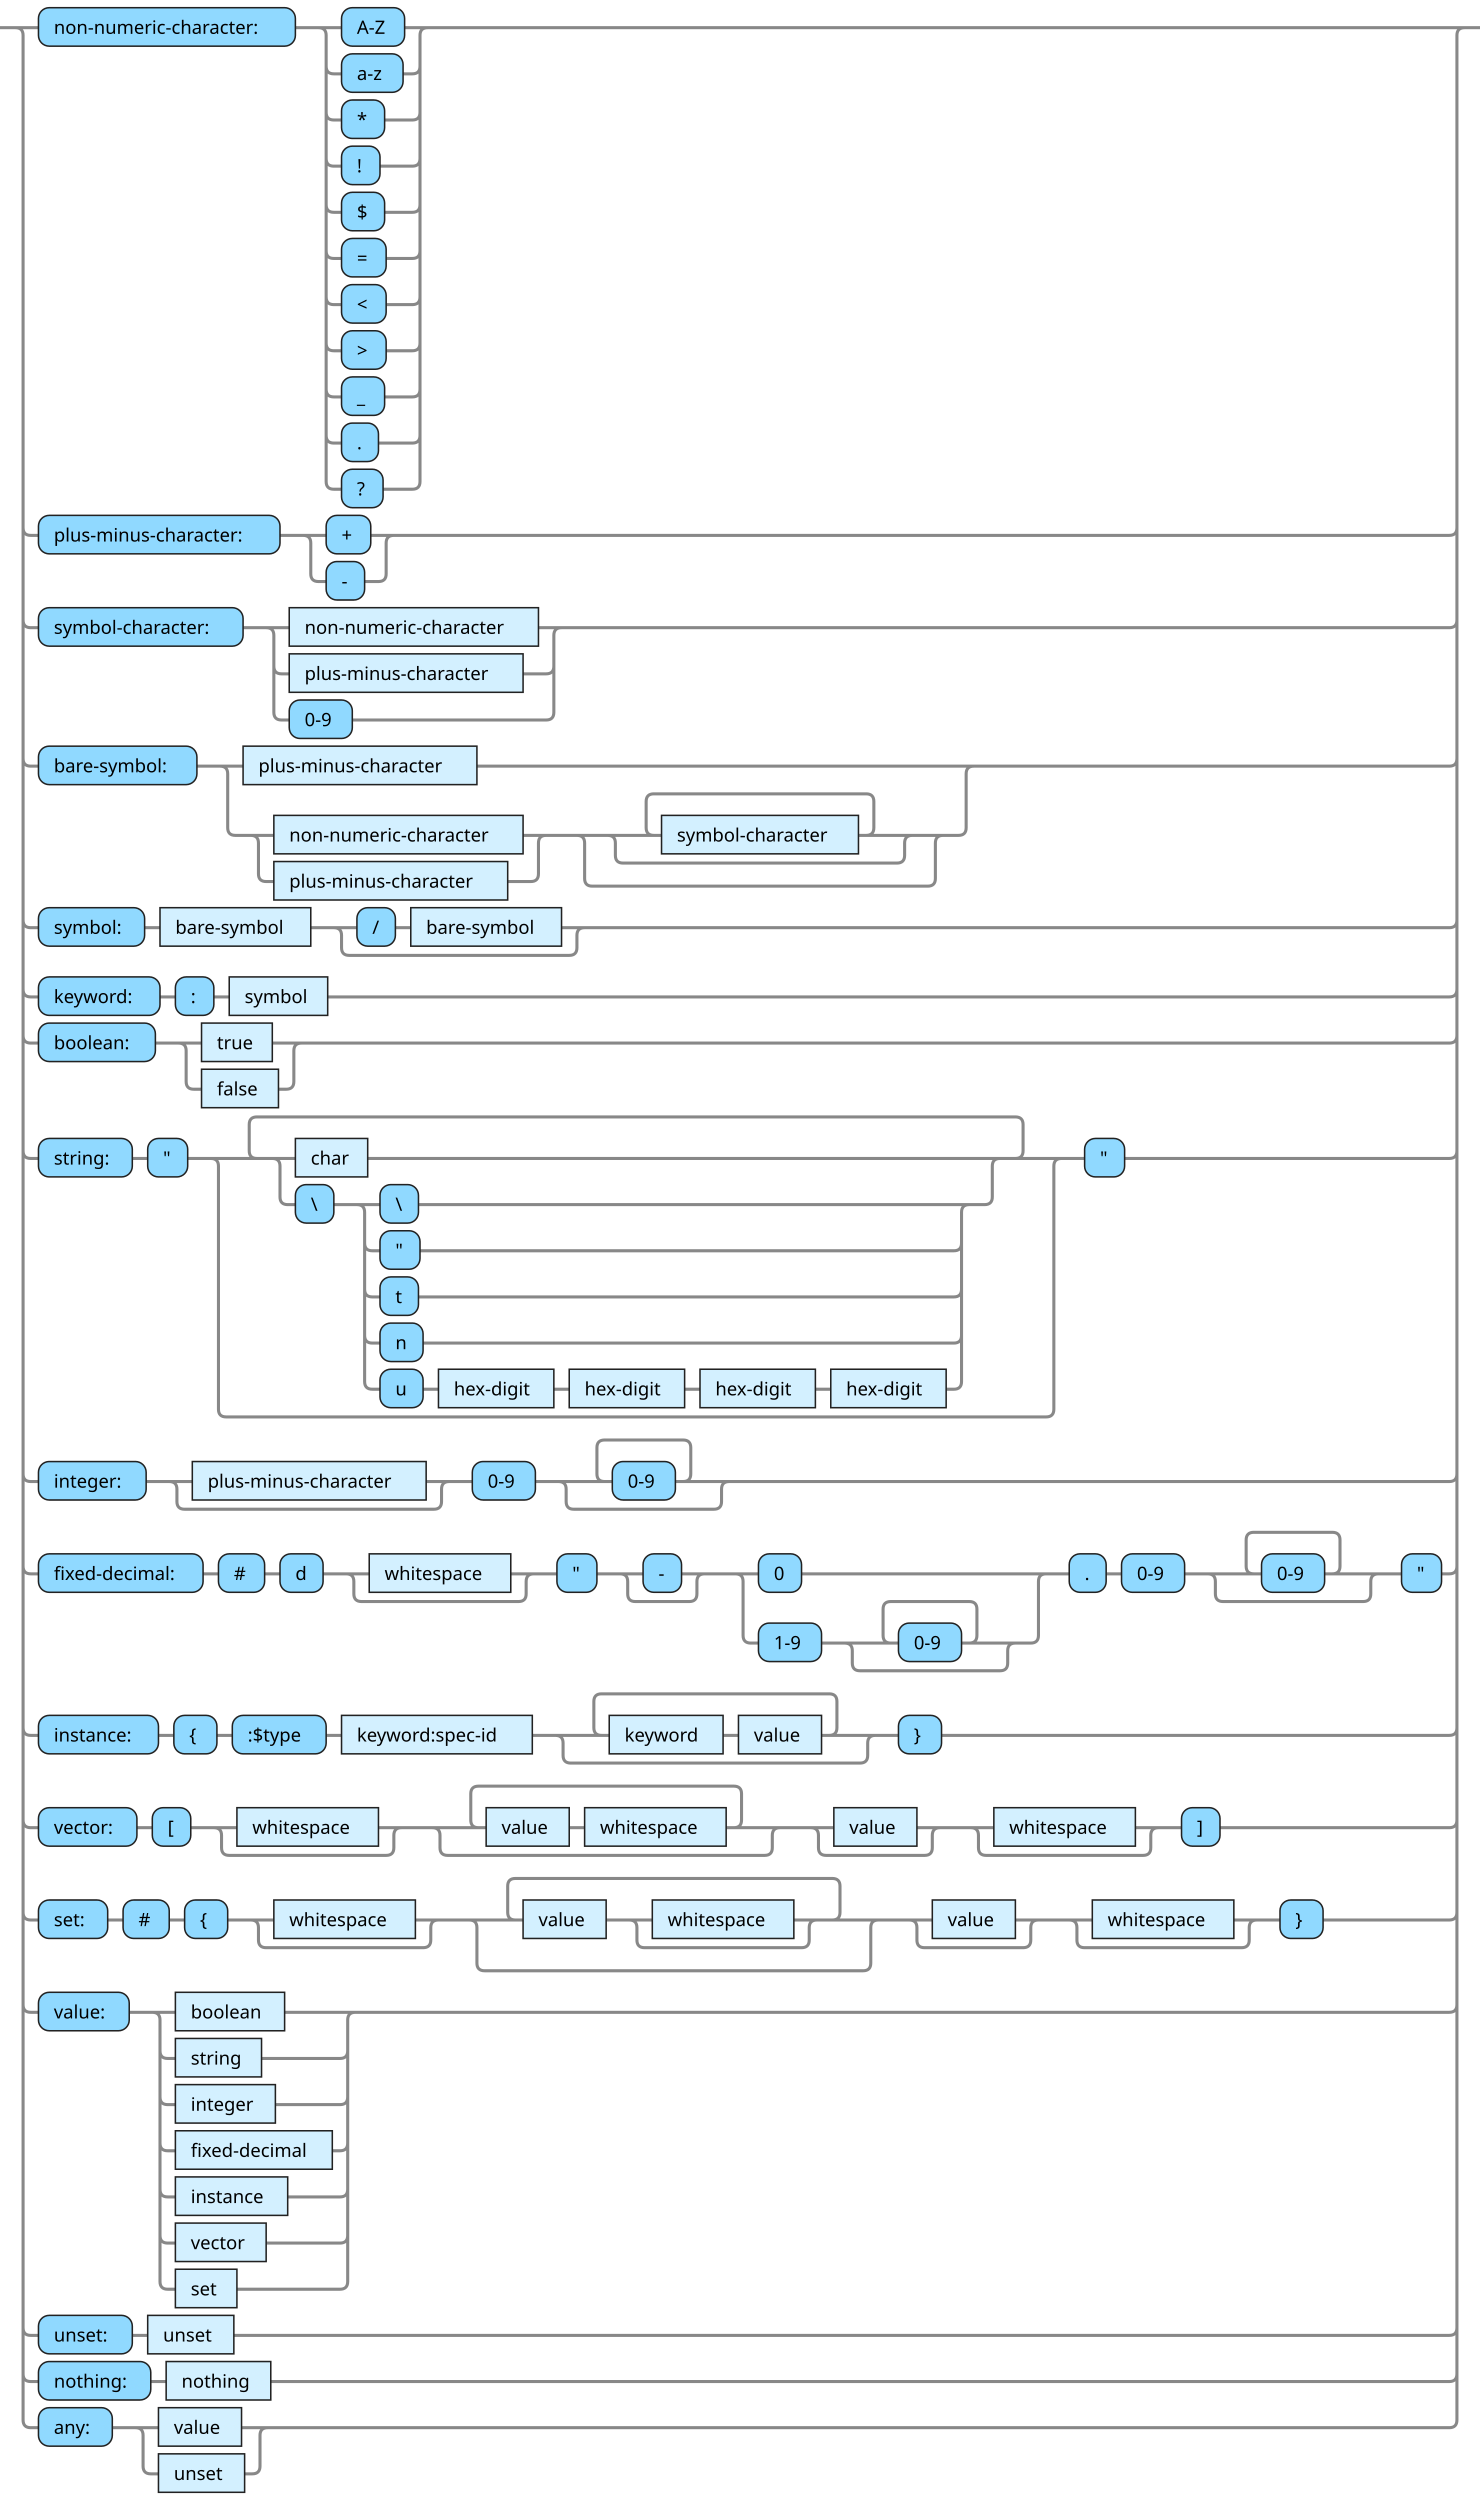
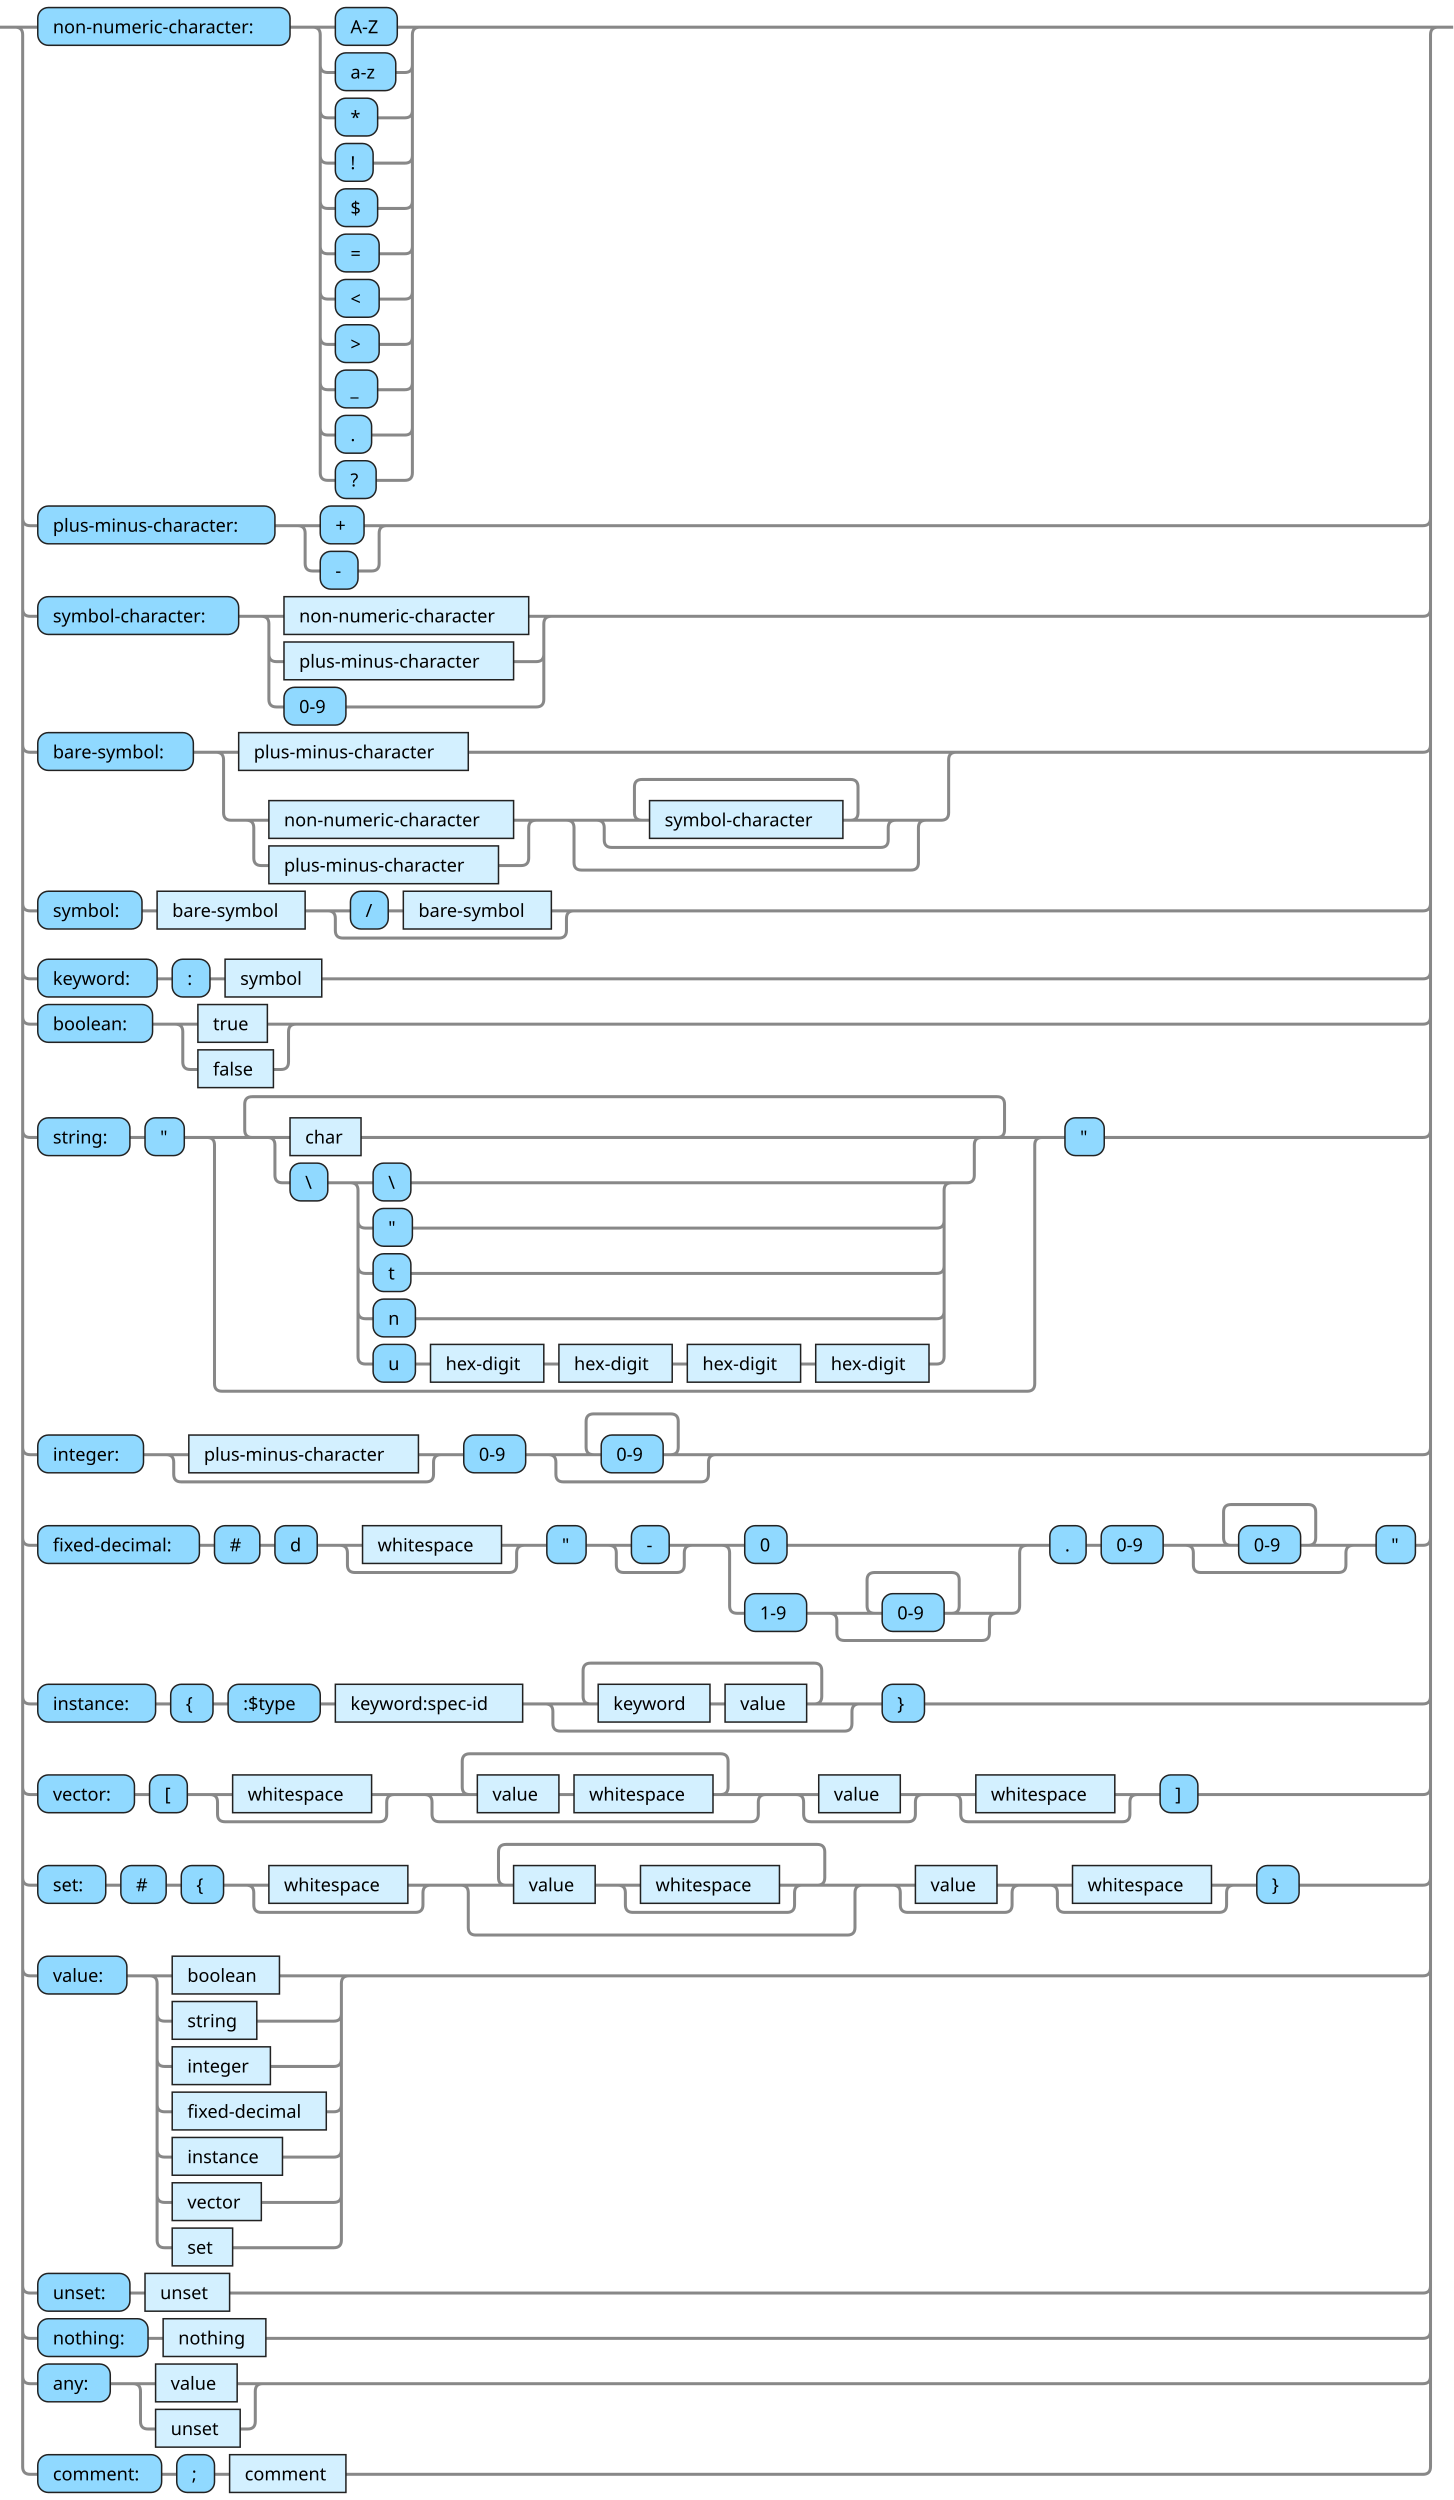
- <svg xmlns="http://www.w3.org/2000/svg" xmlns:xlink="http://www.w3.org/1999/xlink" version="1.1" width="962" height="1625" viewbox="0 0 962 1625">
+ <svg xmlns="http://www.w3.org/2000/svg" xmlns:xlink="http://www.w3.org/1999/xlink" version="1.1" width="962" height="1655" viewbox="0 0 962 1655">
  <defs>
    <style type="text/css">.c{fill: none; stroke: #888888; stroke-width: 2px;}.j{fill:#000000;font-family:Verdana,Sans-serif;font-size:12px;}.l{fill:#90d9ff;stroke:#222222;}.r{fill:#d3f0ff;stroke:#222222;}</style>
  </defs>
-   <path class="c" d="M0 18h25m167 0h30m41 0h20m-71 25q0 5 5 5h5m40 0h6q5 0 5-5m-61 30q0 5 5 5h5m28 0h18q5 0 5-5m-61 30q0 5 5 5h5m25 0h21q5 0 5-5m-61 30q0 5 5 5h5m28 0h18q5 0 5-5m-61 30q0 5 5 5h5m29 0h17q5 0 5-5m-61 30q0 5 5 5h5m29 0h17q5 0 5-5m-61 30q0 5 5 5h5m29 0h17q5 0 5-5m-61 30q0 5 5 5h5m28 0h18q5 0 5-5m-61 30q0 5 5 5h5m24 0h22q5 0 5-5m-66-265q5 0 5 5v290q0 5 5 5h5m27 0h19q5 0 5-5v-290q0-5 5-5m5 0h674m-942 325q0 5 5 5h5m157 0h30m29 0h20m-64 0q5 0 5 5v20q0 5 5 5h5m25 0h9q5 0 5-5v-20q0-5 5-5m5 0h681q5 0 5-5m-932 60q0 5 5 5h5m133 0h30m162 0h20m-192 25q0 5 5 5h5m152 0h15q5 0 5-5m-187-25q5 0 5 5v50q0 5 5 5h5m41 0h126q5 0 5-5v-50q0-5 5-5m5 0h572q5 0 5-5m-932 90q0 5 5 5h5m103 0h30m152 0h328m-495 0q5 0 5 5v35q0 5 5 5h25m162 0h20m-197 0q5 0 5 5v20q0 5 5 5h5m152 0h15q5 0 5-5v-20q0-5 5-5m5 0h70m-5 0q-5 0-5-5v-17q0-5 5-5h138q5 0 5 5v17q0 5-5 5m-5 0h40m-203 0q5 0 5 5v8q0 5 5 5h178q5 0 5-5v-8q0-5 5-5m5 0h20m-243 0q5 0 5 5v23q0 5 5 5h218q5 0 5-5v-23q0-5 5-5m5 0h5q5 0 5-5v-35q0-5 5-5m5 0h304q5 0 5-5m-932 105q0 5 5 5h5m69 0h10m98 0h30m25 0h10m98 0h20m-168 0q5 0 5 5v8q0 5 5 5h143q5 0 5-5v-8q0-5 5-5m5 0h557q5 0 5-5m-932 45q0 5 5 5h5m79 0h10m25 0h10m64 0h729q5 0 5-5m-932 30q0 5 5 5h5m76 0h30m46 0h24m-85 0q5 0 5 5v20q0 5 5 5h5m50 0h5q5 0 5-5v-20q0-5 5-5m5 0h741q5 0 5-5m-932 75q0 5 5 5h5m61 0h10m26 0h50m-5 0q-5 0-5-5v-17q0-5 5-5h493q5 0 5 5v17q0 5-5 5m-488 0h20m47 0h416m-478 0q5 0 5 5v20q0 5 5 5h5m25 0h30m25 0h363m-398 25q0 5 5 5h5m26 0h347q5 0 5-5m-388 30q0 5 5 5h5m25 0h348q5 0 5-5m-388 30q0 5 5 5h5m28 0h345q5 0 5-5m-393-85q5 0 5 5v110q0 5 5 5h5m28 0h10m75 0h10m75 0h10m75 0h10m75 0h5q5 0 5-5v-110q0-5 5-5m5 0h5q5 0 5-5v-20q0-5 5-5m5 0h40m-558 0q5 0 5 5v158q0 5 5 5h533q5 0 5-5v-158q0-5 5-5m5 0h10m26 0h211q5 0 5-5m-932 210q0 5 5 5h5m70 0h30m152 0h20m-187 0q5 0 5 5v8q0 5 5 5h162q5 0 5-5v-8q0-5 5-5m5 0h10m41 0h50m-5 0q-5 0-5-5v-17q0-5 5-5h51q5 0 5 5v17q0 5-5 5m-5 0h40m-116 0q5 0 5 5v8q0 5 5 5h91q5 0 5-5v-8q0-5 5-5m5 0h463q5 0 5-5m-932 60q0 5 5 5h5m107 0h10m30 0h10m28 0h30m92 0h20m-127 0q5 0 5 5v8q0 5 5 5h102q5 0 5-5v-8q0-5 5-5m5 0h10m26 0h30m25 0h20m-60 0q5 0 5 5v8q0 5 5 5h35q5 0 5-5v-8q0-5 5-5m5 0h30m28 0h164m-207 0q5 0 5 5v35q0 5 5 5h5m41 0h50m-5 0q-5 0-5-5v-17q0-5 5-5h51q5 0 5 5v17q0 5-5 5m-5 0h40m-116 0q5 0 5 5v8q0 5 5 5h91q5 0 5-5v-8q0-5 5-5m5 0h5q5 0 5-5v-35q0-5 5-5m5 0h10m24 0h10m41 0h50m-5 0q-5 0-5-5v-17q0-5 5-5h51q5 0 5 5v17q0 5-5 5m-5 0h40m-116 0q5 0 5 5v8q0 5 5 5h91q5 0 5-5v-8q0-5 5-5m5 0h10m26 0h5q5 0 5-5m-932 105q0 5 5 5h5m78 0h10m28 0h10m61 0h10m124 0h50m-5 0q-5 0-5-5v-17q0-5 5-5h148q5 0 5 5v17q0 5-5 5m-69 0h10m54 0h40m-213 0q5 0 5 5v8q0 5 5 5h188q5 0 5-5v-8q0-5 5-5m5 0h10m28 0h330q5 0 5-5m-932 60q0 5 5 5h5m64 0h10m25 0h30m92 0h20m-127 0q5 0 5 5v8q0 5 5 5h102q5 0 5-5v-8q0-5 5-5m5 0h50m-5 0q-5 0-5-5v-17q0-5 5-5h166q5 0 5 5v17q0 5-5 5m-107 0h10m92 0h40m-231 0q5 0 5 5v8q0 5 5 5h206q5 0 5-5v-8q0-5 5-5m5 0h30m54 0h20m-89 0q5 0 5 5v8q0 5 5 5h64q5 0 5-5v-8q0-5 5-5m5 0h30m92 0h20m-127 0q5 0 5 5v8q0 5 5 5h102q5 0 5-5v-8q0-5 5-5m5 0h10m25 0h149q5 0 5-5m-932 60q0 5 5 5h5m45 0h10m30 0h10m28 0h30m92 0h20m-127 0q5 0 5 5v8q0 5 5 5h102q5 0 5-5v-8q0-5 5-5m5 0h50m-5 0q-5 0-5-5v-17q0-5 5-5h206q5 0 5 5v17q0 5-5 5m-147 0h30m92 0h20m-127 0q5 0 5 5v8q0 5 5 5h102q5 0 5-5v-8q0-5 5-5m5 0h40m-271 0q5 0 5 5v23q0 5 5 5h246q5 0 5-5v-23q0-5 5-5m5 0h30m54 0h20m-89 0q5 0 5 5v8q0 5 5 5h64q5 0 5-5v-8q0-5 5-5m5 0h30m92 0h20m-127 0q5 0 5 5v8q0 5 5 5h102q5 0 5-5v-8q0-5 5-5m5 0h10m28 0h82q5 0 5-5m-932 60q0 5 5 5h5m59 0h30m71 0h51m-132 25q0 5 5 5h5m56 0h51q5 0 5-5m-122 30q0 5 5 5h5m65 0h42q5 0 5-5m-122 30q0 5 5 5h5m102 0h5q5 0 5-5m-122 30q0 5 5 5h5m73 0h34q5 0 5-5m-122 30q0 5 5 5h5m59 0h48q5 0 5-5m-127-145q5 0 5 5v170q0 5 5 5h5m40 0h67q5 0 5-5v-170q0-5 5-5m5 0h706q5 0 5-5m-932 210q0 5 5 5h5m61 0h10m56 0h790q5 0 5-5m-932 30q0 5 5 5h5m73 0h10m68 0h766q5 0 5-5m-937-1525q5 0 5 5v1550q0 5 5 5h5m48 0h30m54 0h22m-91 0q5 0 5 5v20q0 5 5 5h5m56 0h5q5 0 5-5v-20q0-5 5-5m5 0h763q5 0 5-5v-1550q0-5 5-5m5 0h5" />
+   <path class="c" d="M0 18h25m167 0h30m41 0h20m-71 25q0 5 5 5h5m40 0h6q5 0 5-5m-61 30q0 5 5 5h5m28 0h18q5 0 5-5m-61 30q0 5 5 5h5m25 0h21q5 0 5-5m-61 30q0 5 5 5h5m28 0h18q5 0 5-5m-61 30q0 5 5 5h5m29 0h17q5 0 5-5m-61 30q0 5 5 5h5m29 0h17q5 0 5-5m-61 30q0 5 5 5h5m29 0h17q5 0 5-5m-61 30q0 5 5 5h5m28 0h18q5 0 5-5m-61 30q0 5 5 5h5m24 0h22q5 0 5-5m-66-265q5 0 5 5v290q0 5 5 5h5m27 0h19q5 0 5-5v-290q0-5 5-5m5 0h674m-942 325q0 5 5 5h5m157 0h30m29 0h20m-64 0q5 0 5 5v20q0 5 5 5h5m25 0h9q5 0 5-5v-20q0-5 5-5m5 0h681q5 0 5-5m-932 60q0 5 5 5h5m133 0h30m162 0h20m-192 25q0 5 5 5h5m152 0h15q5 0 5-5m-187-25q5 0 5 5v50q0 5 5 5h5m41 0h126q5 0 5-5v-50q0-5 5-5m5 0h572q5 0 5-5m-932 90q0 5 5 5h5m103 0h30m152 0h328m-495 0q5 0 5 5v35q0 5 5 5h25m162 0h20m-197 0q5 0 5 5v20q0 5 5 5h5m152 0h15q5 0 5-5v-20q0-5 5-5m5 0h70m-5 0q-5 0-5-5v-17q0-5 5-5h138q5 0 5 5v17q0 5-5 5m-5 0h40m-203 0q5 0 5 5v8q0 5 5 5h178q5 0 5-5v-8q0-5 5-5m5 0h20m-243 0q5 0 5 5v23q0 5 5 5h218q5 0 5-5v-23q0-5 5-5m5 0h5q5 0 5-5v-35q0-5 5-5m5 0h304q5 0 5-5m-932 105q0 5 5 5h5m69 0h10m98 0h30m25 0h10m98 0h20m-168 0q5 0 5 5v8q0 5 5 5h143q5 0 5-5v-8q0-5 5-5m5 0h557q5 0 5-5m-932 45q0 5 5 5h5m79 0h10m25 0h10m64 0h729q5 0 5-5m-932 30q0 5 5 5h5m76 0h30m46 0h24m-85 0q5 0 5 5v20q0 5 5 5h5m50 0h5q5 0 5-5v-20q0-5 5-5m5 0h741q5 0 5-5m-932 75q0 5 5 5h5m61 0h10m26 0h50m-5 0q-5 0-5-5v-17q0-5 5-5h493q5 0 5 5v17q0 5-5 5m-488 0h20m47 0h416m-478 0q5 0 5 5v20q0 5 5 5h5m25 0h30m25 0h363m-398 25q0 5 5 5h5m26 0h347q5 0 5-5m-388 30q0 5 5 5h5m25 0h348q5 0 5-5m-388 30q0 5 5 5h5m28 0h345q5 0 5-5m-393-85q5 0 5 5v110q0 5 5 5h5m28 0h10m75 0h10m75 0h10m75 0h10m75 0h5q5 0 5-5v-110q0-5 5-5m5 0h5q5 0 5-5v-20q0-5 5-5m5 0h40m-558 0q5 0 5 5v158q0 5 5 5h533q5 0 5-5v-158q0-5 5-5m5 0h10m26 0h211q5 0 5-5m-932 210q0 5 5 5h5m70 0h30m152 0h20m-187 0q5 0 5 5v8q0 5 5 5h162q5 0 5-5v-8q0-5 5-5m5 0h10m41 0h50m-5 0q-5 0-5-5v-17q0-5 5-5h51q5 0 5 5v17q0 5-5 5m-5 0h40m-116 0q5 0 5 5v8q0 5 5 5h91q5 0 5-5v-8q0-5 5-5m5 0h463q5 0 5-5m-932 60q0 5 5 5h5m107 0h10m30 0h10m28 0h30m92 0h20m-127 0q5 0 5 5v8q0 5 5 5h102q5 0 5-5v-8q0-5 5-5m5 0h10m26 0h30m25 0h20m-60 0q5 0 5 5v8q0 5 5 5h35q5 0 5-5v-8q0-5 5-5m5 0h30m28 0h164m-207 0q5 0 5 5v35q0 5 5 5h5m41 0h50m-5 0q-5 0-5-5v-17q0-5 5-5h51q5 0 5 5v17q0 5-5 5m-5 0h40m-116 0q5 0 5 5v8q0 5 5 5h91q5 0 5-5v-8q0-5 5-5m5 0h5q5 0 5-5v-35q0-5 5-5m5 0h10m24 0h10m41 0h50m-5 0q-5 0-5-5v-17q0-5 5-5h51q5 0 5 5v17q0 5-5 5m-5 0h40m-116 0q5 0 5 5v8q0 5 5 5h91q5 0 5-5v-8q0-5 5-5m5 0h10m26 0h5q5 0 5-5m-932 105q0 5 5 5h5m78 0h10m28 0h10m61 0h10m124 0h50m-5 0q-5 0-5-5v-17q0-5 5-5h148q5 0 5 5v17q0 5-5 5m-69 0h10m54 0h40m-213 0q5 0 5 5v8q0 5 5 5h188q5 0 5-5v-8q0-5 5-5m5 0h10m28 0h330q5 0 5-5m-932 60q0 5 5 5h5m64 0h10m25 0h30m92 0h20m-127 0q5 0 5 5v8q0 5 5 5h102q5 0 5-5v-8q0-5 5-5m5 0h50m-5 0q-5 0-5-5v-17q0-5 5-5h166q5 0 5 5v17q0 5-5 5m-107 0h10m92 0h40m-231 0q5 0 5 5v8q0 5 5 5h206q5 0 5-5v-8q0-5 5-5m5 0h30m54 0h20m-89 0q5 0 5 5v8q0 5 5 5h64q5 0 5-5v-8q0-5 5-5m5 0h30m92 0h20m-127 0q5 0 5 5v8q0 5 5 5h102q5 0 5-5v-8q0-5 5-5m5 0h10m25 0h149q5 0 5-5m-932 60q0 5 5 5h5m45 0h10m30 0h10m28 0h30m92 0h20m-127 0q5 0 5 5v8q0 5 5 5h102q5 0 5-5v-8q0-5 5-5m5 0h50m-5 0q-5 0-5-5v-17q0-5 5-5h206q5 0 5 5v17q0 5-5 5m-147 0h30m92 0h20m-127 0q5 0 5 5v8q0 5 5 5h102q5 0 5-5v-8q0-5 5-5m5 0h40m-271 0q5 0 5 5v23q0 5 5 5h246q5 0 5-5v-23q0-5 5-5m5 0h30m54 0h20m-89 0q5 0 5 5v8q0 5 5 5h64q5 0 5-5v-8q0-5 5-5m5 0h30m92 0h20m-127 0q5 0 5 5v8q0 5 5 5h102q5 0 5-5v-8q0-5 5-5m5 0h10m28 0h82q5 0 5-5m-932 60q0 5 5 5h5m59 0h30m71 0h51m-132 25q0 5 5 5h5m56 0h51q5 0 5-5m-122 30q0 5 5 5h5m65 0h42q5 0 5-5m-122 30q0 5 5 5h5m102 0h5q5 0 5-5m-122 30q0 5 5 5h5m73 0h34q5 0 5-5m-122 30q0 5 5 5h5m59 0h48q5 0 5-5m-127-145q5 0 5 5v170q0 5 5 5h5m40 0h67q5 0 5-5v-170q0-5 5-5m5 0h706q5 0 5-5m-932 210q0 5 5 5h5m61 0h10m56 0h790q5 0 5-5m-932 30q0 5 5 5h5m73 0h10m68 0h766q5 0 5-5m-932 30q0 5 5 5h5m48 0h30m54 0h22m-91 0q5 0 5 5v20q0 5 5 5h5m56 0h5q5 0 5-5v-20q0-5 5-5m5 0h763q5 0 5-5m-937-1555q5 0 5 5v1610q0 5 5 5h5m82 0h10m25 0h10m77 0h713q5 0 5-5v-1610q0-5 5-5m5 0h5" />
  <rect class="l" x="25" y="5" width="167" height="25" rx="7" />
  <text class="j" x="35" y="22">non-numeric-character:</text>
  <rect class="l" x="222" y="5" width="41" height="25" rx="7" />
  <text class="j" x="232" y="22">A-Z</text>
  <rect class="l" x="222" y="35" width="40" height="25" rx="7" />
  <text class="j" x="232" y="52">a-z</text>
  <rect class="l" x="222" y="65" width="28" height="25" rx="7" />
  <text class="j" x="232" y="82">*</text>
  <rect class="l" x="222" y="95" width="25" height="25" rx="7" />
  <text class="j" x="232" y="112">!</text>
  <rect class="l" x="222" y="125" width="28" height="25" rx="7" />
  <text class="j" x="232" y="142">$</text>
  <rect class="l" x="222" y="155" width="29" height="25" rx="7" />
  <text class="j" x="232" y="172">=</text>
  <rect class="l" x="222" y="185" width="29" height="25" rx="7" />
  <text class="j" x="232" y="202">&lt;</text>
  <rect class="l" x="222" y="215" width="29" height="25" rx="7" />
  <text class="j" x="232" y="232">&gt;</text>
  <rect class="l" x="222" y="245" width="28" height="25" rx="7" />
  <text class="j" x="232" y="262">_</text>
  <rect class="l" x="222" y="275" width="24" height="25" rx="7" />
  <text class="j" x="232" y="292">.</text>
  <rect class="l" x="222" y="305" width="27" height="25" rx="7" />
  <text class="j" x="232" y="322">?</text>
  <rect class="l" x="25" y="335" width="157" height="25" rx="7" />
  <text class="j" x="35" y="352">plus-minus-character:</text>
  <rect class="l" x="212" y="335" width="29" height="25" rx="7" />
  <text class="j" x="222" y="352">+</text>
  <rect class="l" x="212" y="365" width="25" height="25" rx="7" />
  <text class="j" x="222" y="382">-</text>
  <rect class="l" x="25" y="395" width="133" height="25" rx="7" />
  <text class="j" x="35" y="412">symbol-character:</text>
  <a xlink:href="#non-numeric-character">
    <rect class="r" x="188" y="395" width="162" height="25" />
    <text class="j" x="198" y="412">non-numeric-character</text>
  </a>
  <a xlink:href="#plus-minus-character">
    <rect class="r" x="188" y="425" width="152" height="25" />
    <text class="j" x="198" y="442">plus-minus-character</text>
  </a>
  <rect class="l" x="188" y="455" width="41" height="25" rx="7" />
  <text class="j" x="198" y="472">0-9</text>
  <rect class="l" x="25" y="485" width="103" height="25" rx="7" />
  <text class="j" x="35" y="502">bare-symbol:</text>
  <a xlink:href="#plus-minus-character">
    <rect class="r" x="158" y="485" width="152" height="25" />
    <text class="j" x="168" y="502">plus-minus-character</text>
  </a>
  <a xlink:href="#non-numeric-character">
    <rect class="r" x="178" y="530" width="162" height="25" />
    <text class="j" x="188" y="547">non-numeric-character</text>
  </a>
  <a xlink:href="#plus-minus-character">
    <rect class="r" x="178" y="560" width="152" height="25" />
    <text class="j" x="188" y="577">plus-minus-character</text>
  </a>
  <a xlink:href="#symbol-character">
    <rect class="r" x="430" y="530" width="128" height="25" />
    <text class="j" x="440" y="547">symbol-character</text>
  </a>
  <rect class="l" x="25" y="590" width="69" height="25" rx="7" />
  <text class="j" x="35" y="607">symbol:</text>
  <a xlink:href="#bare-symbol">
    <rect class="r" x="104" y="590" width="98" height="25" />
    <text class="j" x="114" y="607">bare-symbol</text>
  </a>
  <rect class="l" x="232" y="590" width="25" height="25" rx="7" />
  <text class="j" x="242" y="607">/</text>
  <a xlink:href="#bare-symbol">
    <rect class="r" x="267" y="590" width="98" height="25" />
    <text class="j" x="277" y="607">bare-symbol</text>
  </a>
  <rect class="l" x="25" y="635" width="79" height="25" rx="7" />
  <text class="j" x="35" y="652">keyword:</text>
  <rect class="l" x="114" y="635" width="25" height="25" rx="7" />
  <text class="j" x="124" y="652">:</text>
  <a xlink:href="#symbol">
    <rect class="r" x="149" y="635" width="64" height="25" />
    <text class="j" x="159" y="652">symbol</text>
  </a>
  <rect class="l" x="25" y="665" width="76" height="25" rx="7" />
  <text class="j" x="35" y="682">boolean:</text>
  <a xlink:href="#true">
    <rect class="r" x="131" y="665" width="46" height="25" />
    <text class="j" x="141" y="682">true</text>
  </a>
  <a xlink:href="#false">
    <rect class="r" x="131" y="695" width="50" height="25" />
    <text class="j" x="141" y="712">false</text>
  </a>
  <rect class="l" x="25" y="740" width="61" height="25" rx="7" />
  <text class="j" x="35" y="757">string:</text>
  <rect class="l" x="96" y="740" width="26" height="25" rx="7" />
  <text class="j" x="106" y="757">"</text>
  <a xlink:href="#char">
    <rect class="r" x="192" y="740" width="47" height="25" />
    <text class="j" x="202" y="757">char</text>
  </a>
  <rect class="l" x="192" y="770" width="25" height="25" rx="7" />
  <text class="j" x="202" y="787">\</text>
  <rect class="l" x="247" y="770" width="25" height="25" rx="7" />
  <text class="j" x="257" y="787">\</text>
  <rect class="l" x="247" y="800" width="26" height="25" rx="7" />
  <text class="j" x="257" y="817">"</text>
  <rect class="l" x="247" y="830" width="25" height="25" rx="7" />
  <text class="j" x="257" y="847">t</text>
  <rect class="l" x="247" y="860" width="28" height="25" rx="7" />
  <text class="j" x="257" y="877">n</text>
  <rect class="l" x="247" y="890" width="28" height="25" rx="7" />
  <text class="j" x="257" y="907">u</text>
  <a xlink:href="#hex-digit">
    <rect class="r" x="285" y="890" width="75" height="25" />
    <text class="j" x="295" y="907">hex-digit</text>
  </a>
  <a xlink:href="#hex-digit">
    <rect class="r" x="370" y="890" width="75" height="25" />
    <text class="j" x="380" y="907">hex-digit</text>
  </a>
  <a xlink:href="#hex-digit">
    <rect class="r" x="455" y="890" width="75" height="25" />
    <text class="j" x="465" y="907">hex-digit</text>
  </a>
  <a xlink:href="#hex-digit">
    <rect class="r" x="540" y="890" width="75" height="25" />
    <text class="j" x="550" y="907">hex-digit</text>
  </a>
  <rect class="l" x="705" y="740" width="26" height="25" rx="7" />
  <text class="j" x="715" y="757">"</text>
  <rect class="l" x="25" y="950" width="70" height="25" rx="7" />
  <text class="j" x="35" y="967">integer:</text>
  <a xlink:href="#plus-minus-character">
    <rect class="r" x="125" y="950" width="152" height="25" />
    <text class="j" x="135" y="967">plus-minus-character</text>
  </a>
  <rect class="l" x="307" y="950" width="41" height="25" rx="7" />
  <text class="j" x="317" y="967">0-9</text>
  <rect class="l" x="398" y="950" width="41" height="25" rx="7" />
  <text class="j" x="408" y="967">0-9</text>
  <rect class="l" x="25" y="1010" width="107" height="25" rx="7" />
  <text class="j" x="35" y="1027">fixed-decimal:</text>
  <rect class="l" x="142" y="1010" width="30" height="25" rx="7" />
  <text class="j" x="152" y="1027">#</text>
  <rect class="l" x="182" y="1010" width="28" height="25" rx="7" />
  <text class="j" x="192" y="1027">d</text>
  <a xlink:href="#whitespace">
    <rect class="r" x="240" y="1010" width="92" height="25" />
    <text class="j" x="250" y="1027">whitespace</text>
  </a>
  <rect class="l" x="362" y="1010" width="26" height="25" rx="7" />
  <text class="j" x="372" y="1027">"</text>
  <rect class="l" x="418" y="1010" width="25" height="25" rx="7" />
  <text class="j" x="428" y="1027">-</text>
  <rect class="l" x="493" y="1010" width="28" height="25" rx="7" />
  <text class="j" x="503" y="1027">0</text>
  <rect class="l" x="493" y="1055" width="41" height="25" rx="7" />
  <text class="j" x="503" y="1072">1-9</text>
  <rect class="l" x="584" y="1055" width="41" height="25" rx="7" />
  <text class="j" x="594" y="1072">0-9</text>
  <rect class="l" x="695" y="1010" width="24" height="25" rx="7" />
  <text class="j" x="705" y="1027">.</text>
  <rect class="l" x="729" y="1010" width="41" height="25" rx="7" />
  <text class="j" x="739" y="1027">0-9</text>
  <rect class="l" x="820" y="1010" width="41" height="25" rx="7" />
  <text class="j" x="830" y="1027">0-9</text>
  <rect class="l" x="911" y="1010" width="26" height="25" rx="7" />
  <text class="j" x="921" y="1027">"</text>
  <rect class="l" x="25" y="1115" width="78" height="25" rx="7" />
  <text class="j" x="35" y="1132">instance:</text>
  <rect class="l" x="113" y="1115" width="28" height="25" rx="7" />
  <text class="j" x="123" y="1132">{</text>
  <rect class="l" x="151" y="1115" width="61" height="25" rx="7" />
  <text class="j" x="161" y="1132">:$type</text>
  <a xlink:href="#keyword:spec-id">
    <rect class="r" x="222" y="1115" width="124" height="25" />
    <text class="j" x="232" y="1132">keyword:spec-id</text>
  </a>
  <a xlink:href="#keyword">
    <rect class="r" x="396" y="1115" width="74" height="25" />
    <text class="j" x="406" y="1132">keyword</text>
  </a>
  <a xlink:href="#value">
    <rect class="r" x="480" y="1115" width="54" height="25" />
    <text class="j" x="490" y="1132">value</text>
  </a>
  <rect class="l" x="584" y="1115" width="28" height="25" rx="7" />
  <text class="j" x="594" y="1132">}</text>
  <rect class="l" x="25" y="1175" width="64" height="25" rx="7" />
  <text class="j" x="35" y="1192">vector:</text>
  <rect class="l" x="99" y="1175" width="25" height="25" rx="7" />
  <text class="j" x="109" y="1192">[</text>
  <a xlink:href="#whitespace">
    <rect class="r" x="154" y="1175" width="92" height="25" />
    <text class="j" x="164" y="1192">whitespace</text>
  </a>
  <a xlink:href="#value">
    <rect class="r" x="316" y="1175" width="54" height="25" />
    <text class="j" x="326" y="1192">value</text>
  </a>
  <a xlink:href="#whitespace">
    <rect class="r" x="380" y="1175" width="92" height="25" />
    <text class="j" x="390" y="1192">whitespace</text>
  </a>
  <a xlink:href="#value">
    <rect class="r" x="542" y="1175" width="54" height="25" />
    <text class="j" x="552" y="1192">value</text>
  </a>
  <a xlink:href="#whitespace">
    <rect class="r" x="646" y="1175" width="92" height="25" />
    <text class="j" x="656" y="1192">whitespace</text>
  </a>
  <rect class="l" x="768" y="1175" width="25" height="25" rx="7" />
  <text class="j" x="778" y="1192">]</text>
  <rect class="l" x="25" y="1235" width="45" height="25" rx="7" />
  <text class="j" x="35" y="1252">set:</text>
  <rect class="l" x="80" y="1235" width="30" height="25" rx="7" />
  <text class="j" x="90" y="1252">#</text>
  <rect class="l" x="120" y="1235" width="28" height="25" rx="7" />
  <text class="j" x="130" y="1252">{</text>
  <a xlink:href="#whitespace">
    <rect class="r" x="178" y="1235" width="92" height="25" />
    <text class="j" x="188" y="1252">whitespace</text>
  </a>
  <a xlink:href="#value">
    <rect class="r" x="340" y="1235" width="54" height="25" />
    <text class="j" x="350" y="1252">value</text>
  </a>
  <a xlink:href="#whitespace">
    <rect class="r" x="424" y="1235" width="92" height="25" />
    <text class="j" x="434" y="1252">whitespace</text>
  </a>
  <a xlink:href="#value">
    <rect class="r" x="606" y="1235" width="54" height="25" />
    <text class="j" x="616" y="1252">value</text>
  </a>
  <a xlink:href="#whitespace">
    <rect class="r" x="710" y="1235" width="92" height="25" />
    <text class="j" x="720" y="1252">whitespace</text>
  </a>
  <rect class="l" x="832" y="1235" width="28" height="25" rx="7" />
  <text class="j" x="842" y="1252">}</text>
  <rect class="l" x="25" y="1295" width="59" height="25" rx="7" />
  <text class="j" x="35" y="1312">value:</text>
  <a xlink:href="#boolean">
    <rect class="r" x="114" y="1295" width="71" height="25" />
    <text class="j" x="124" y="1312">boolean</text>
  </a>
  <a xlink:href="#string">
    <rect class="r" x="114" y="1325" width="56" height="25" />
    <text class="j" x="124" y="1342">string</text>
  </a>
  <a xlink:href="#integer">
    <rect class="r" x="114" y="1355" width="65" height="25" />
    <text class="j" x="124" y="1372">integer</text>
  </a>
  <a xlink:href="#fixed-decimal">
    <rect class="r" x="114" y="1385" width="102" height="25" />
    <text class="j" x="124" y="1402">fixed-decimal</text>
  </a>
  <a xlink:href="#instance">
    <rect class="r" x="114" y="1415" width="73" height="25" />
    <text class="j" x="124" y="1432">instance</text>
  </a>
  <a xlink:href="#vector">
    <rect class="r" x="114" y="1445" width="59" height="25" />
    <text class="j" x="124" y="1462">vector</text>
  </a>
  <a xlink:href="#set">
    <rect class="r" x="114" y="1475" width="40" height="25" />
    <text class="j" x="124" y="1492">set</text>
  </a>
  <rect class="l" x="25" y="1505" width="61" height="25" rx="7" />
  <text class="j" x="35" y="1522">unset:</text>
  <a xlink:href="#unset">
    <rect class="r" x="96" y="1505" width="56" height="25" />
    <text class="j" x="106" y="1522">unset</text>
  </a>
  <rect class="l" x="25" y="1535" width="73" height="25" rx="7" />
  <text class="j" x="35" y="1552">nothing:</text>
  <a xlink:href="#nothing">
    <rect class="r" x="108" y="1535" width="68" height="25" />
    <text class="j" x="118" y="1552">nothing</text>
  </a>
  <rect class="l" x="25" y="1565" width="48" height="25" rx="7" />
  <text class="j" x="35" y="1582">any:</text>
  <a xlink:href="#value">
    <rect class="r" x="103" y="1565" width="54" height="25" />
    <text class="j" x="113" y="1582">value</text>
  </a>
  <a xlink:href="#unset">
    <rect class="r" x="103" y="1595" width="56" height="25" />
    <text class="j" x="113" y="1612">unset</text>
  </a>
+   <rect class="l" x="25" y="1625" width="82" height="25" rx="7" />
+   <text class="j" x="35" y="1642">comment:</text>
+   <rect class="l" x="117" y="1625" width="25" height="25" rx="7" />
+   <text class="j" x="127" y="1642">;</text>
+   <a xlink:href="#comment">
+     <rect class="r" x="152" y="1625" width="77" height="25" />
+     <text class="j" x="162" y="1642">comment</text>
+   </a>
</svg>
